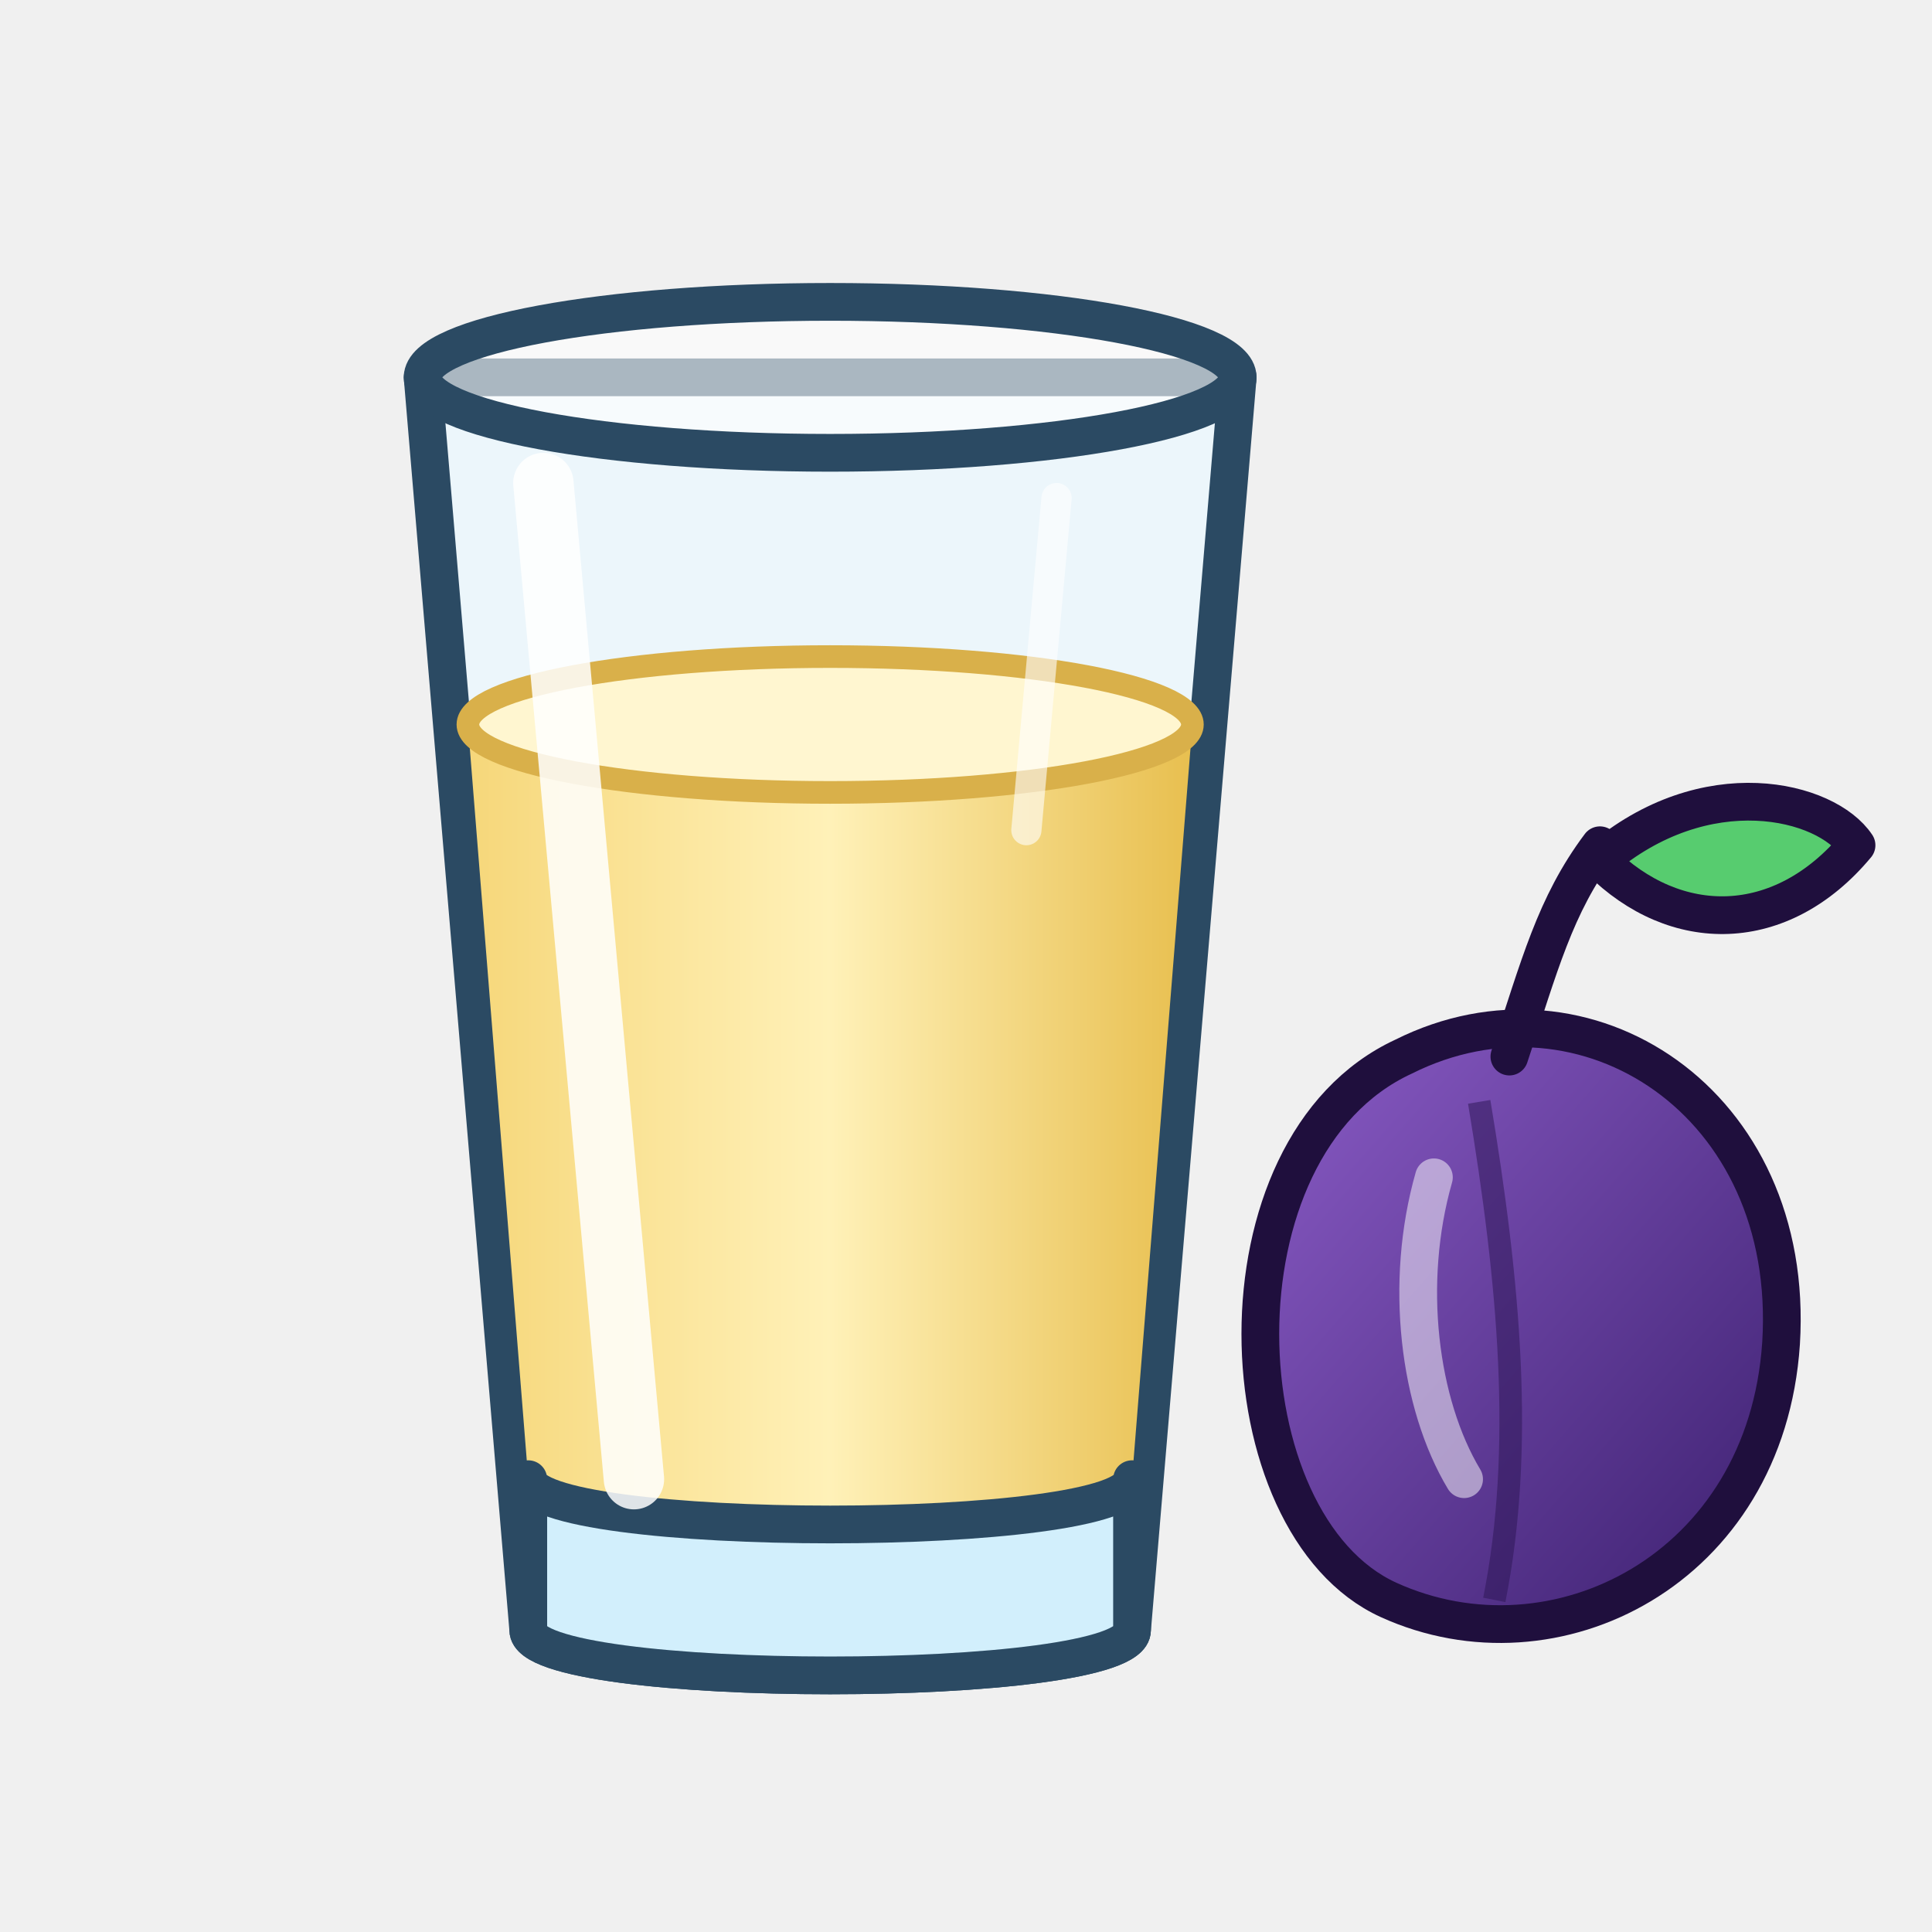
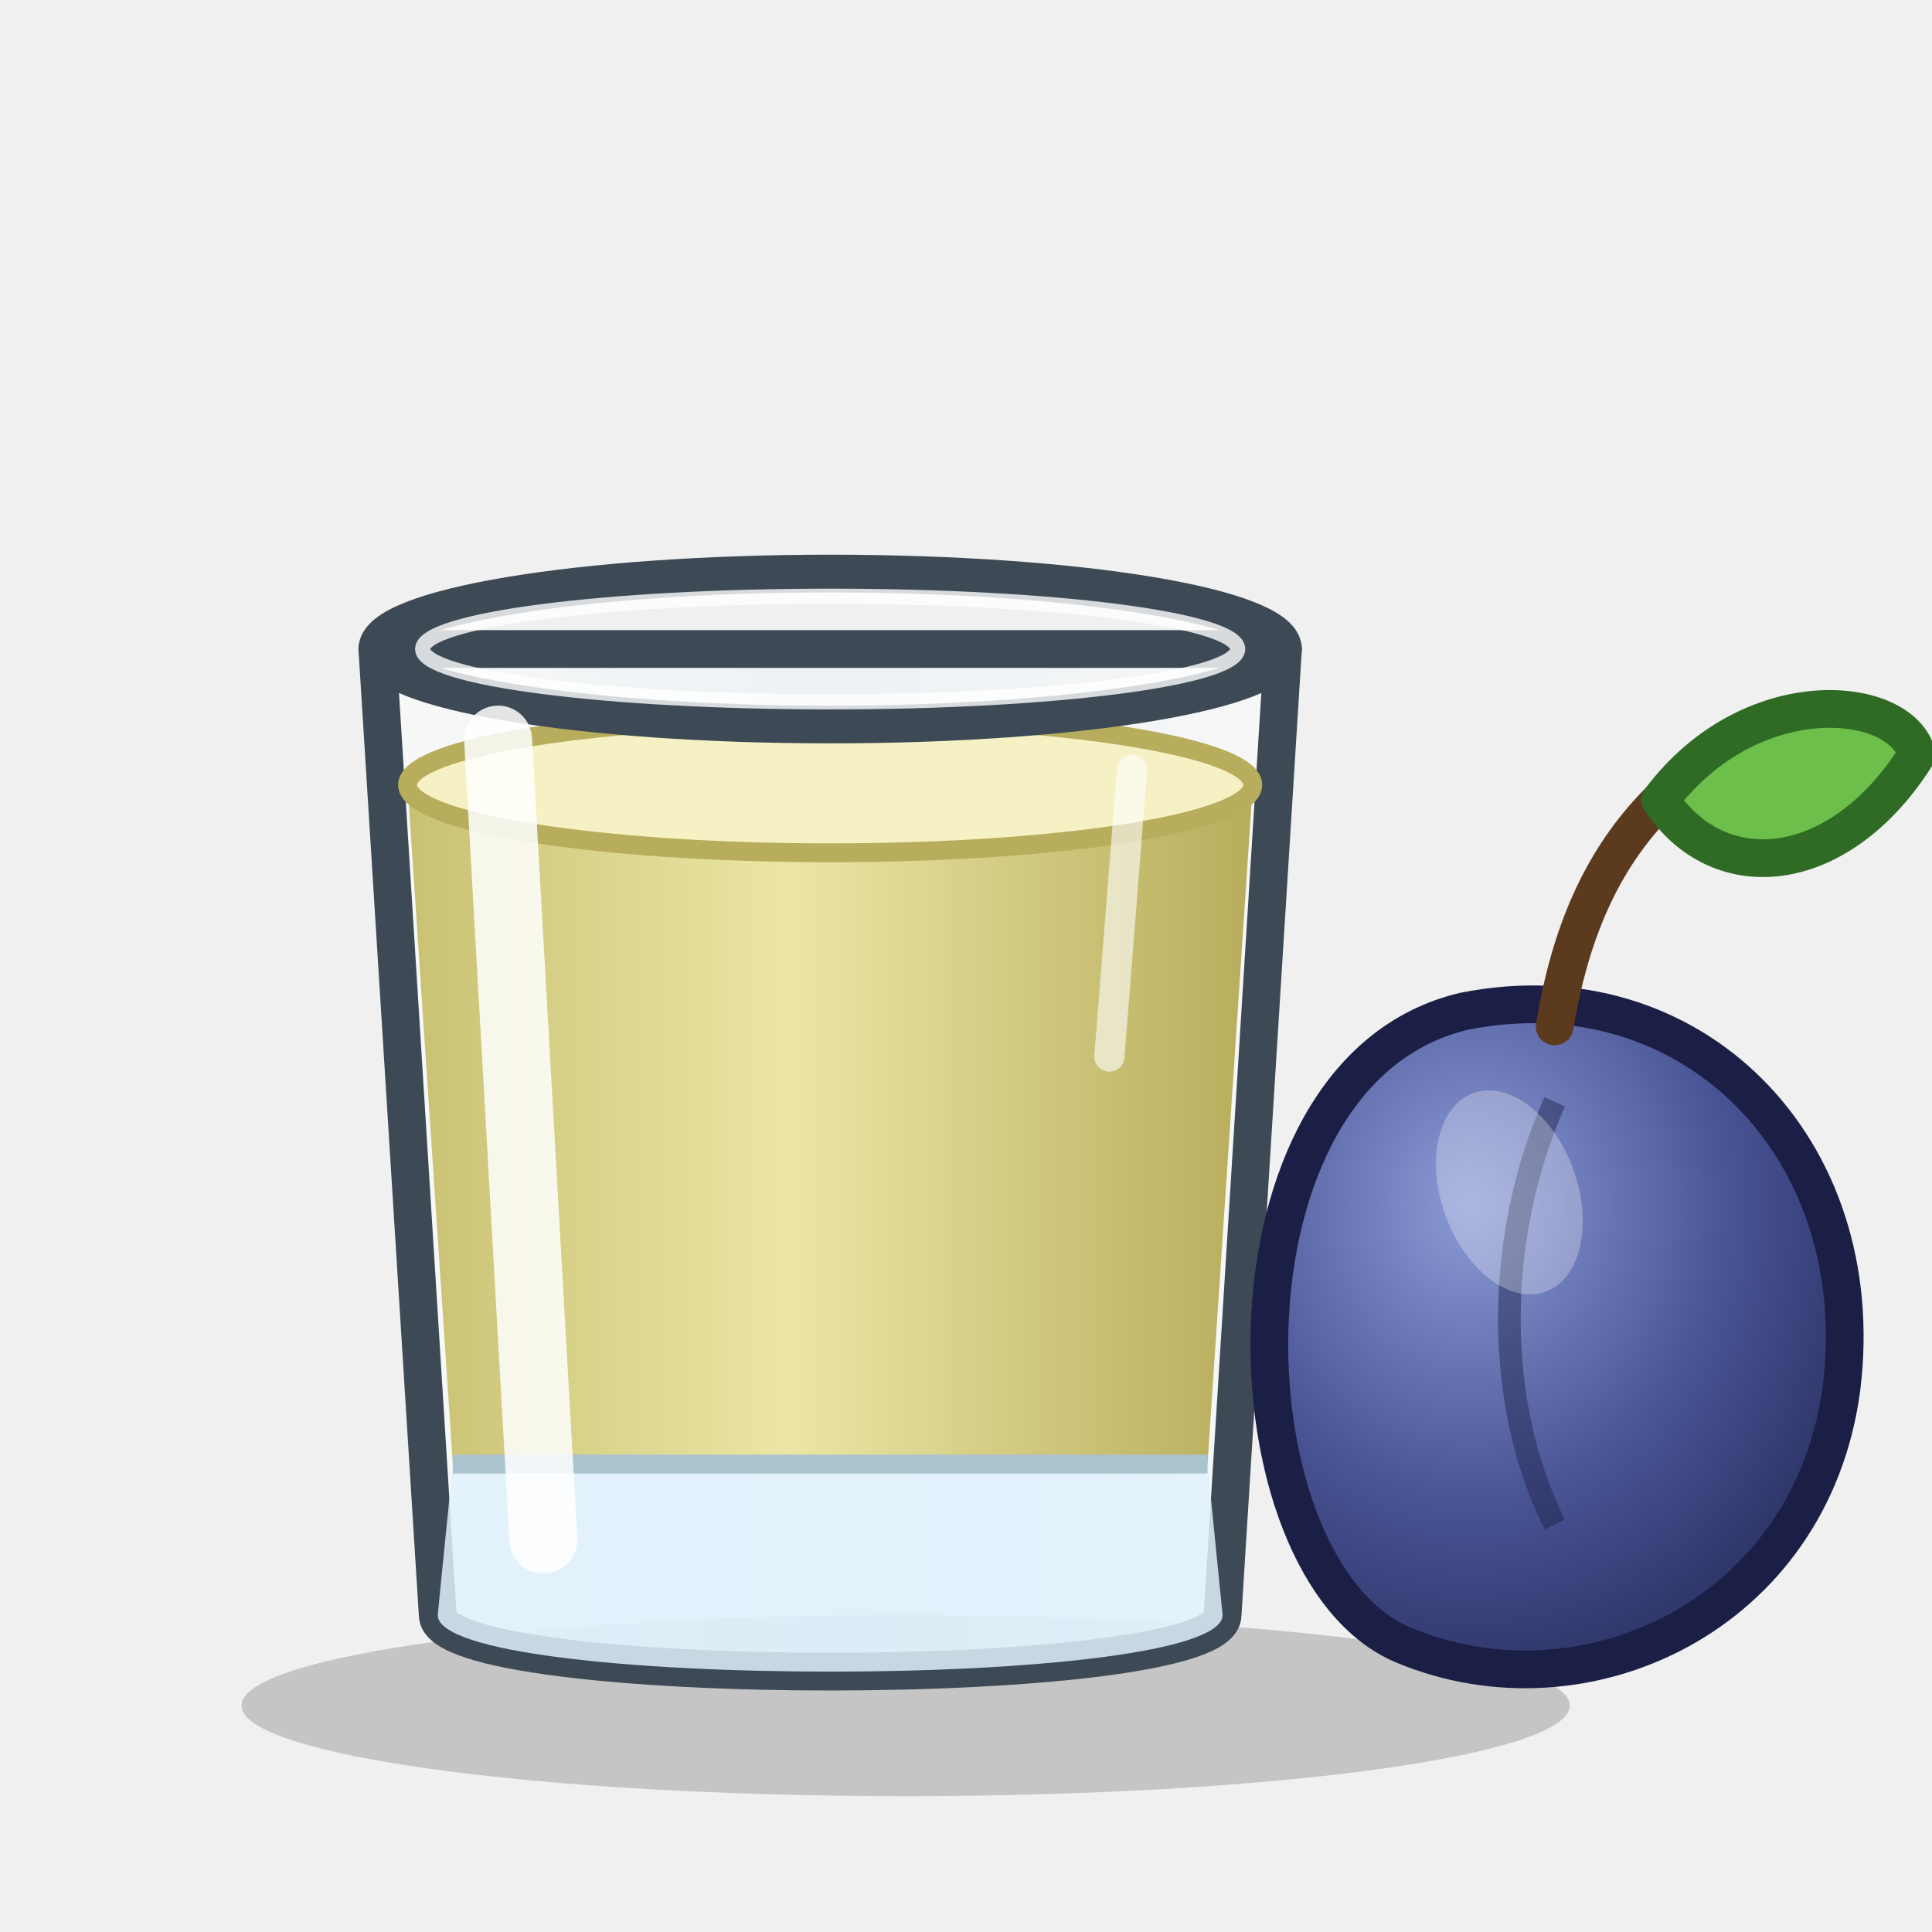
<svg xmlns="http://www.w3.org/2000/svg" width="256" height="256" viewBox="0 0 256 256">
  <defs>
-     <linearGradient id="zganje" x1="0" y1="0" x2="1" y2="0">
-       <stop offset="0" stop-color="#f6d77a" />
-       <stop offset=".5" stop-color="#fff1b8" />
-       <stop offset="1" stop-color="#e8bf4f" />
+     <linearGradient id="slivovka" x1="0" y1="0" x2="1" y2="0">
+       <stop offset="0" stop-color="#c9c172" />
+       <stop offset=".45" stop-color="#ece6a6" />
+       <stop offset="1" stop-color="#b8ad5c" />
    </linearGradient>
-     <linearGradient id="sliva" x1="0" y1="0" x2="1" y2="1">
-       <stop offset="0" stop-color="#8b5cc7" />
-       <stop offset="1" stop-color="#3b1f6e" />
+     <linearGradient id="steklo" x1="0" y1="0" x2="1" y2="0">
+       <stop offset="0" stop-color="#ffffff" stop-opacity=".55" />
+       <stop offset=".5" stop-color="#eaf6ff" stop-opacity=".25" />
+       <stop offset="1" stop-color="#ffffff" stop-opacity=".5" />
    </linearGradient>
+     <radialGradient id="sliva" cx=".35" cy=".3" r=".8">
+       <stop offset="0" stop-color="#8c9bd6" />
+       <stop offset=".55" stop-color="#4a5596" />
+       <stop offset="1" stop-color="#262c5c" />
+     </radialGradient>
  </defs>
-   <g stroke="#2b4a63" stroke-width="5" stroke-linejoin="round">
-     <path d="M56 50 L164 50 L150 216 C150 224 70 224 70 216 Z" fill="#eaf8ff" fill-opacity=".75" />
-     <path d="M62 96 L158 96 L150 196 C150 204 70 204 70 196 Z" fill="url(#zganje)" stroke="none" />
-     <ellipse cx="110" cy="96" rx="48" ry="9" fill="#fff6d0" stroke="#d9b04a" stroke-width="3" />
-     <path d="M70 196 C70 204 150 204 150 196 L150 216 C150 224 70 224 70 216 Z" fill="#cfeefc" fill-opacity=".9" />
-     <ellipse cx="110" cy="50" rx="54" ry="10" fill="#ffffff" fill-opacity=".6" />
+   <ellipse cx="120" cy="226" rx="88" ry="12" fill="#000" opacity=".18" />
+   <g stroke="#3d4a55" stroke-width="5" stroke-linejoin="round">
+     <path d="M50 86 L170 86 L162 214 C162 224 58 224 58 214 Z" fill="url(#steklo)" />
  </g>
-   <path d="M72 64 L84 196" stroke="#ffffff" stroke-width="8" stroke-linecap="round" opacity=".85" />
-   <path d="M140 66 L136 110" stroke="#ffffff" stroke-width="4" stroke-linecap="round" opacity=".6" />
-   <g stroke="#1f0f3d" stroke-width="5" stroke-linejoin="round">
-     <path d="M186 140 C210 128 238 146 236 178 C234 208 206 222 184 212 C162 202 160 152 186 140 Z" fill="url(#sliva)" />
-     <path d="M200 140 C204 128 206 120 212 112" fill="none" stroke-linecap="round" />
-     <path d="M212 114 C226 102 242 106 246 112 C236 124 222 124 212 114 Z" fill="#57cc6f" />
+   <path d="M54 104 L166 104 L160 194 L60 194 Z" fill="url(#slivovka)" />
+   <ellipse cx="110" cy="104" rx="56" ry="9" fill="#f6f1c4" stroke="#b8ad5c" stroke-width="2.5" />
+   <path d="M60 194 L160 194 L162 214 C162 224 58 224 58 214 Z" fill="#dff1fb" opacity=".85" />
+   <path d="M60 194 L160 194" stroke="#a9c3cf" stroke-width="2.5" />
+   <ellipse cx="110" cy="86" rx="60" ry="10" fill="none" stroke="#3d4a55" stroke-width="5" />
+   <ellipse cx="110" cy="86" rx="54" ry="7" fill="none" stroke="#fff" stroke-width="2" opacity=".8" />
+   <path d="M66 98 L72 204" stroke="#fff" stroke-width="9" stroke-linecap="round" opacity=".85" />
+   <path d="M150 102 L147 140" stroke="#fff" stroke-width="4" stroke-linecap="round" opacity=".6" />
+   <g stroke="#1b1f45" stroke-width="5" stroke-linejoin="round" stroke-linecap="round">
+     <path d="M194 134 C224 128 248 152 244 184 C240 214 210 228 186 218 C162 208 160 142 194 134 Z" fill="url(#sliva)" />
+     <path d="M206 136 C208 124 212 114 220 106" fill="none" stroke="#5b3a1e" />
+     <path d="M220 106 C232 90 252 92 254 100 C244 116 228 118 220 106 Z" fill="#6cbf4a" stroke="#2f6b25" />
  </g>
-   <path d="M190 156 C186 170 188 186 194 196" fill="none" stroke="#ffffff" stroke-width="5" stroke-linecap="round" opacity=".5" />
-   <path d="M196 146 C200 170 202 192 198 212" fill="none" stroke="#2a1452" stroke-width="3" opacity=".5" />
+   <path d="M206 146 C198 164 198 186 206 202" fill="none" stroke="#1b1f45" stroke-width="3" opacity=".45" />
+   <ellipse cx="200" cy="158" rx="9" ry="14" fill="#fff" opacity=".28" transform="rotate(-20 200 158)" />
</svg>
